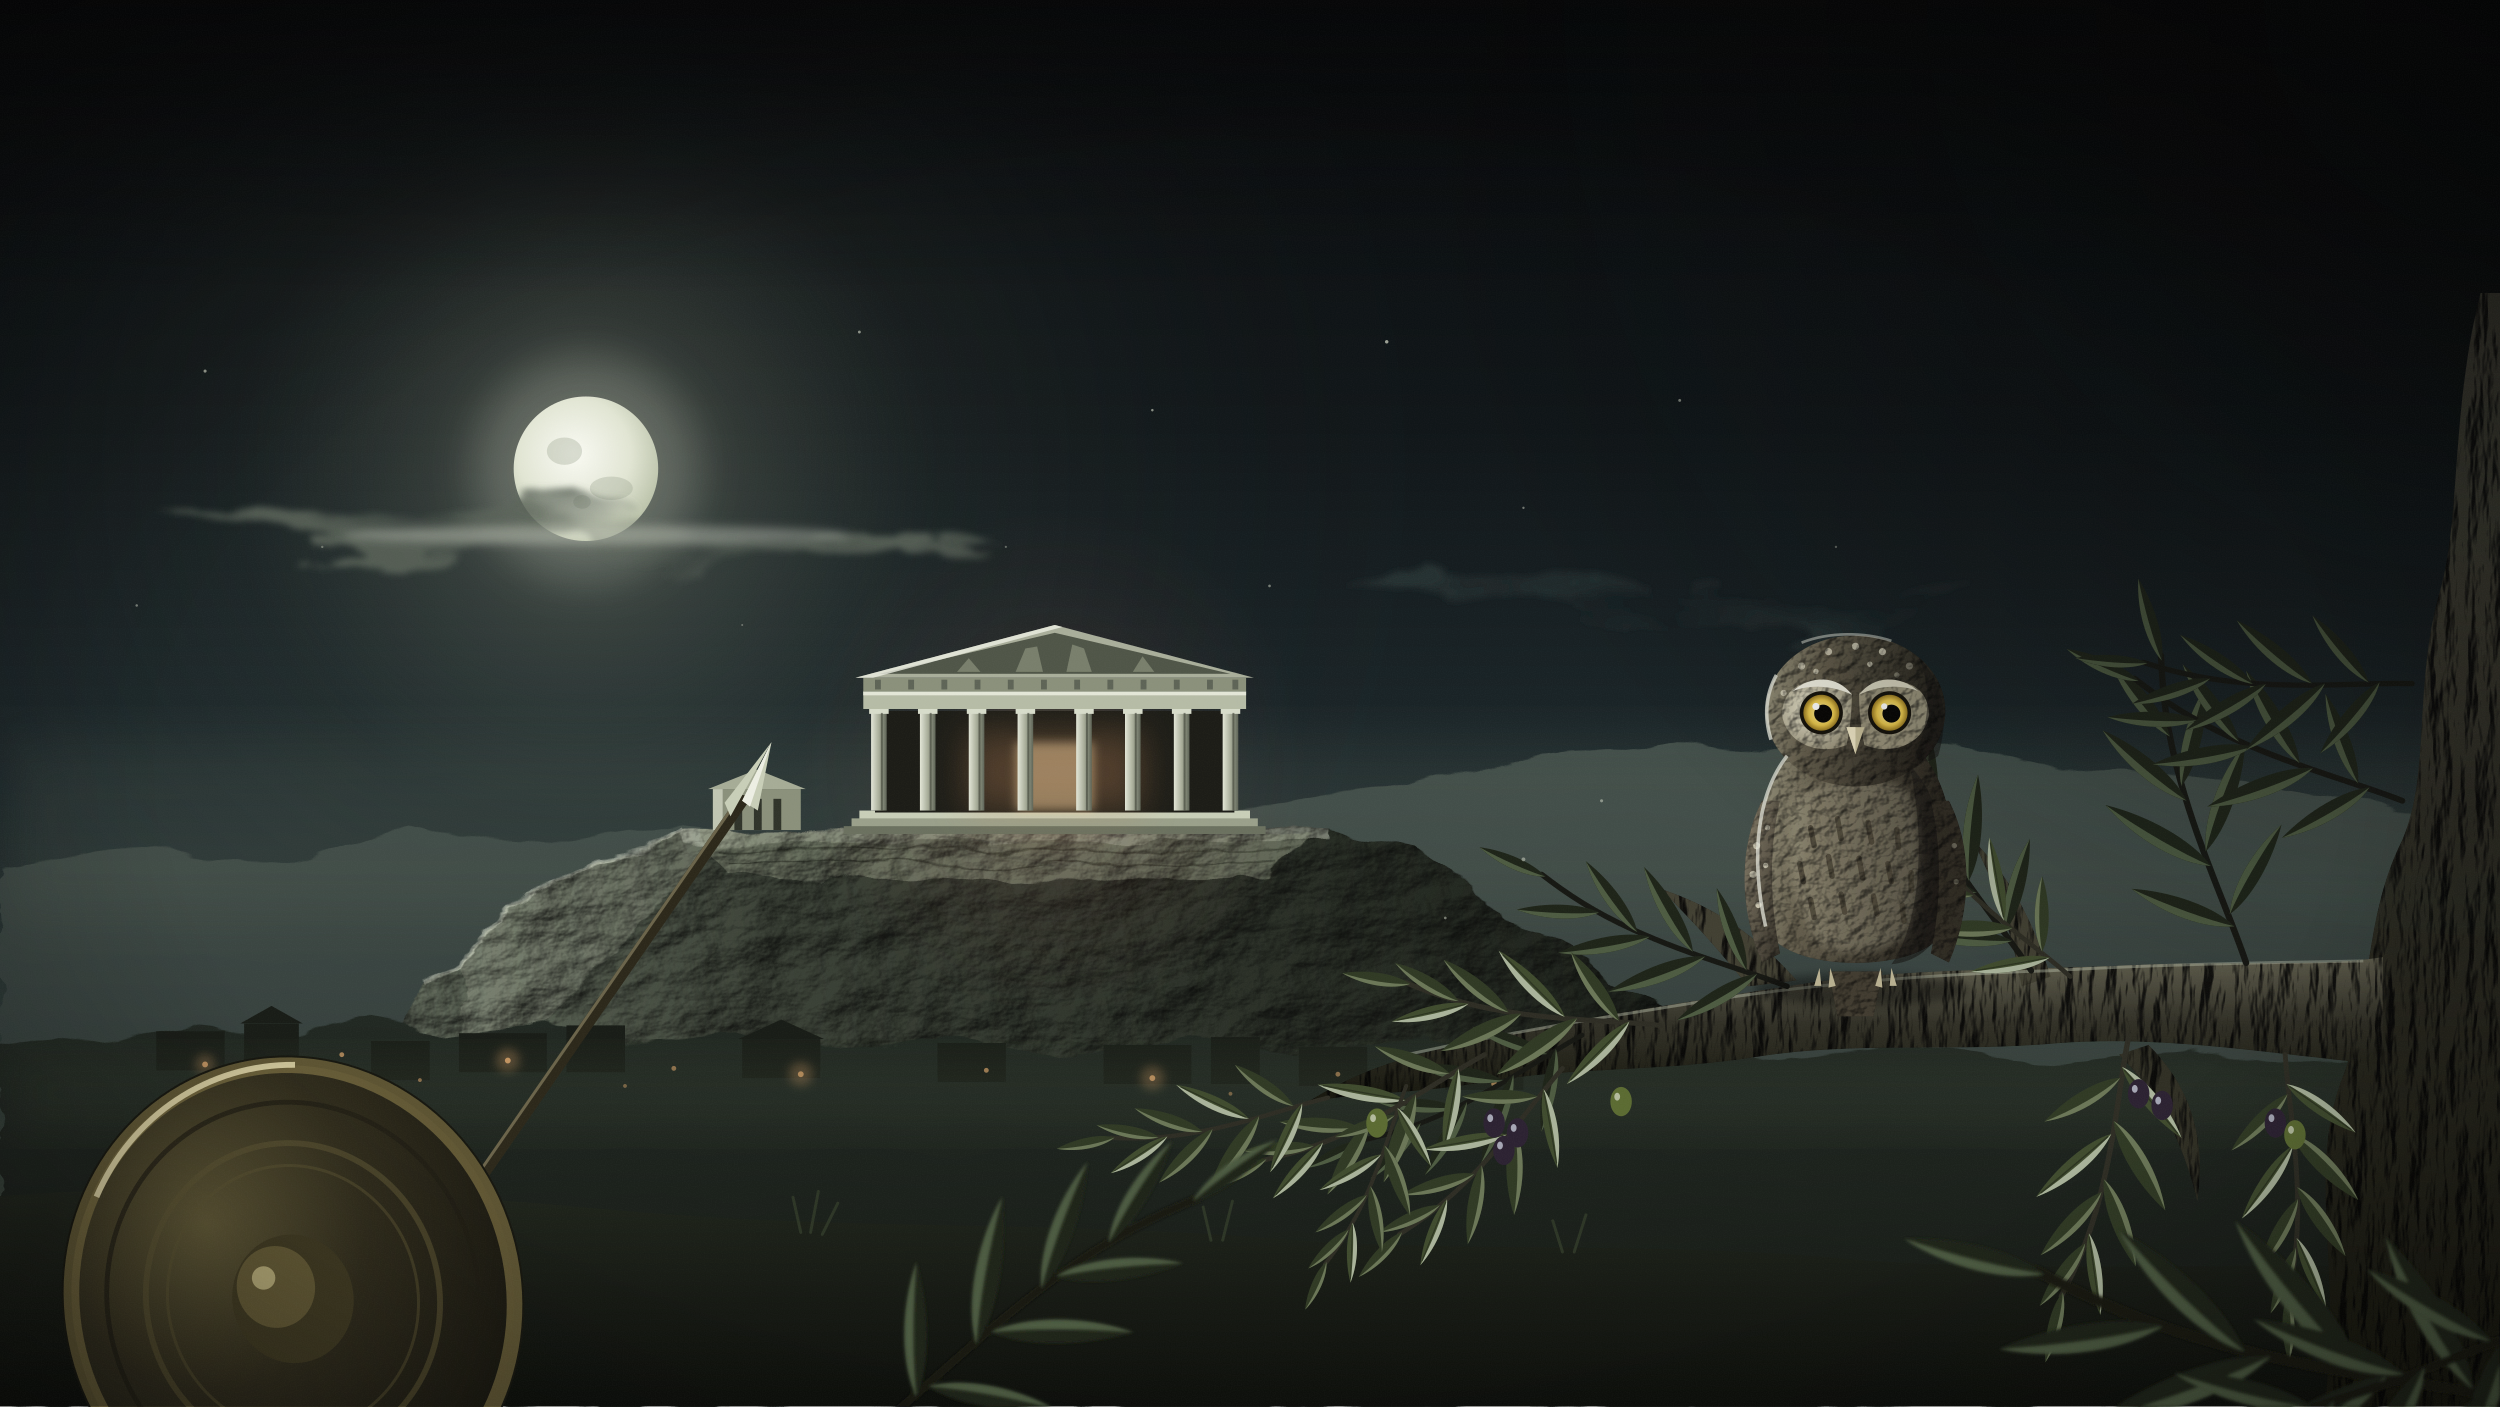
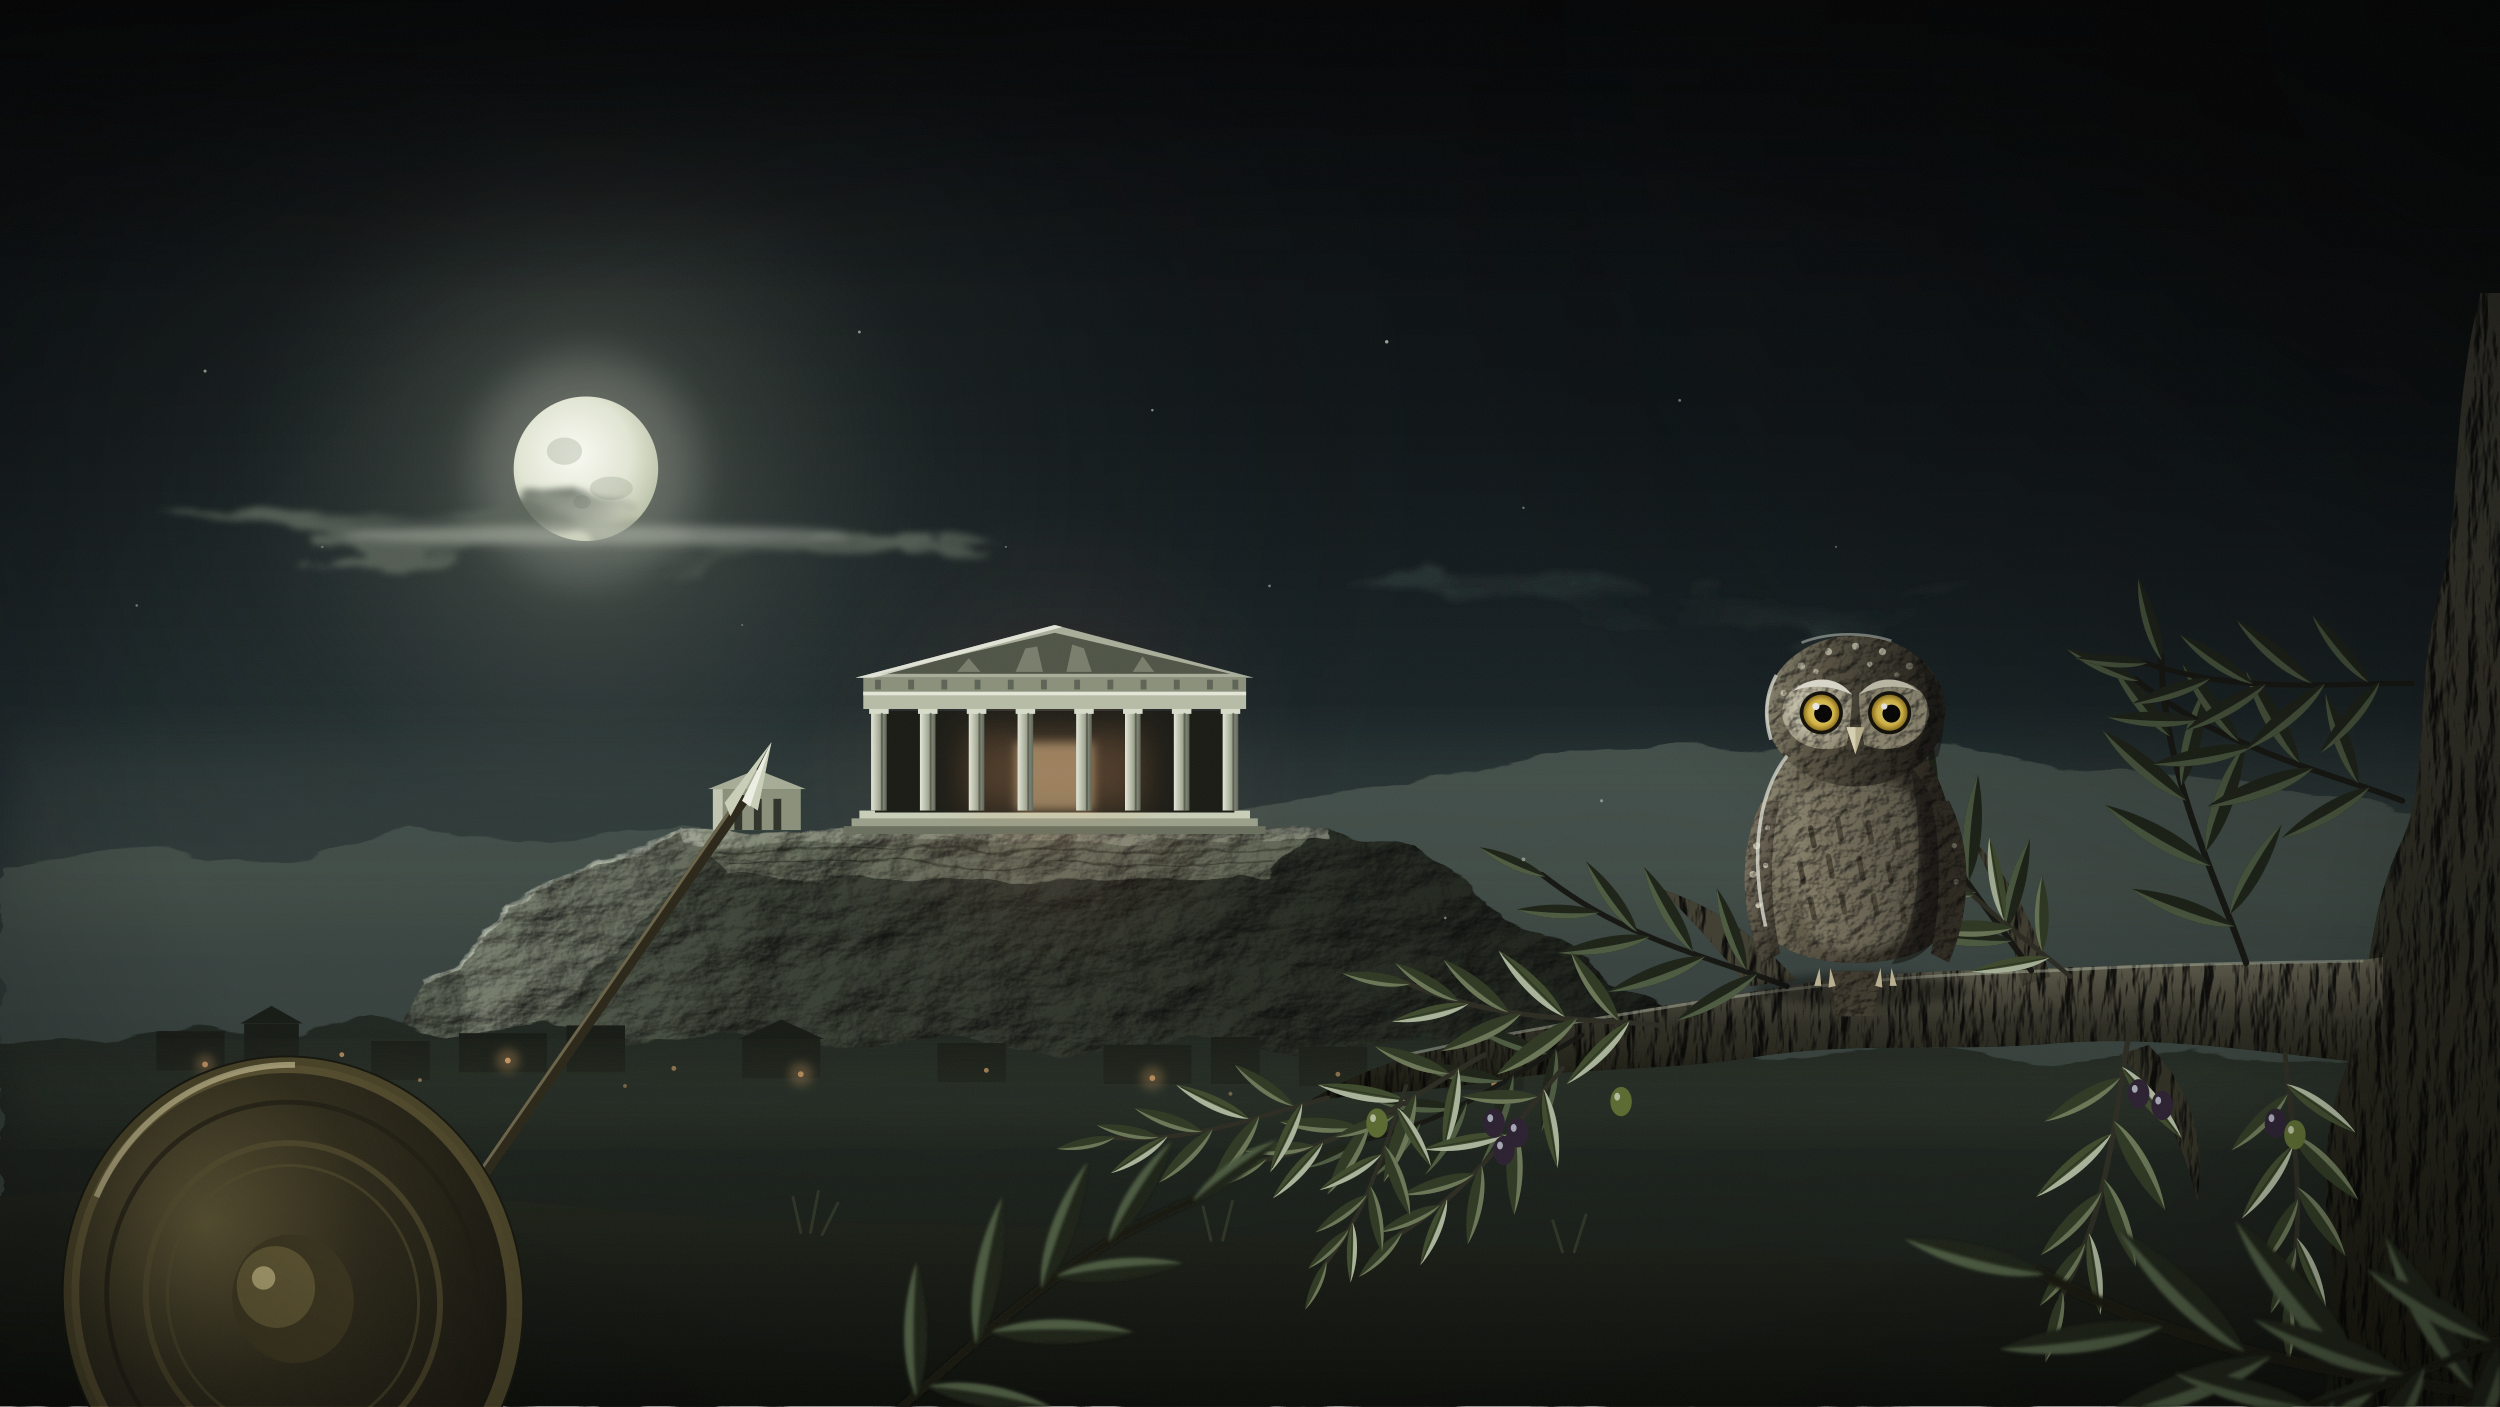
<svg xmlns="http://www.w3.org/2000/svg" xmlns:xlink="http://www.w3.org/1999/xlink" width="2560" height="1440" viewBox="0 0 2560 1440">
  <defs>
    <linearGradient id="sky" x1="0" y1="0" x2="0" y2="1">
      <stop offset="0" stop-color="#06080a" />
      <stop offset="0.3" stop-color="#0d1316" />
      <stop offset="0.55" stop-color="#1a2528" />
      <stop offset="0.75" stop-color="#2e3a36" />
      <stop offset="1" stop-color="#3c4536" />
    </linearGradient>
    <radialGradient id="moonHalo" cx="600" cy="480" r="900" gradientUnits="userSpaceOnUse">
      <stop offset="0" stop-color="#d8ddcb" stop-opacity="0.45" />
      <stop offset="0.12" stop-color="#b9c4a8" stop-opacity="0.24" />
      <stop offset="0.4" stop-color="#6a7a68" stop-opacity="0.1" />
      <stop offset="1" stop-color="#1a2224" stop-opacity="0" />
    </radialGradient>
    <radialGradient id="moon" cx="0.42" cy="0.4" r="0.65">
      <stop offset="0" stop-color="#fbfcf4" />
      <stop offset="0.6" stop-color="#e2e6d4" />
      <stop offset="1" stop-color="#b8c0a6" />
    </radialGradient>
    <linearGradient id="far" x1="0" y1="0" x2="0" y2="1">
      <stop offset="0" stop-color="#3e4a46" />
      <stop offset="1" stop-color="#2a3330" />
    </linearGradient>
    <linearGradient id="hill" x1="0" y1="0" x2="1" y2="0">
      <stop offset="0" stop-color="#5a6254" />
      <stop offset="0.3" stop-color="#343a30" />
      <stop offset="1" stop-color="#161a14" />
    </linearGradient>
    <linearGradient id="city" x1="0" y1="0" x2="0" y2="1">
      <stop offset="0" stop-color="#1f2620" />
      <stop offset="1" stop-color="#121611" />
    </linearGradient>
    <linearGradient id="marble" x1="0" y1="0" x2="1" y2="0">
      <stop offset="0" stop-color="#e4e7d8" />
      <stop offset="0.5" stop-color="#a9ae9a" />
      <stop offset="1" stop-color="#5d6355" />
    </linearGradient>
    <radialGradient id="templeGlow" cx="1080" cy="780" r="260" gradientUnits="userSpaceOnUse">
      <stop offset="0" stop-color="#f0b070" stop-opacity="0.22" />
      <stop offset="0.4" stop-color="#e2735f" stop-opacity="0.06" />
      <stop offset="1" stop-color="#e2735f" stop-opacity="0" />
    </radialGradient>
    <linearGradient id="ground" x1="0" y1="0" x2="0" y2="1">
      <stop offset="0" stop-color="#1d2219" />
      <stop offset="1" stop-color="#0a0c08" />
    </linearGradient>
    <linearGradient id="bark" x1="0" y1="0" x2="0" y2="1">
      <stop offset="0" stop-color="#5a5848" />
      <stop offset="0.45" stop-color="#2c2b22" />
      <stop offset="1" stop-color="#121209" />
    </linearGradient>
    <linearGradient id="owlBody" x1="0" y1="0" x2="1" y2="0.2">
      <stop offset="0" stop-color="#8e8a74" />
      <stop offset="0.35" stop-color="#5a5444" />
      <stop offset="1" stop-color="#1e1b15" />
    </linearGradient>
    <linearGradient id="owlWing" x1="0" y1="0" x2="1" y2="1">
      <stop offset="0" stop-color="#7a7260" />
      <stop offset="1" stop-color="#2e2a22" />
    </linearGradient>
    <radialGradient id="disc" cx="0.4" cy="0.4" r="0.7">
      <stop offset="0" stop-color="#d6d2bc" />
      <stop offset="1" stop-color="#8a846e" />
    </radialGradient>
    <radialGradient id="iris" cx="0.5" cy="0.5" r="0.5">
      <stop offset="0" stop-color="#fff2a8" />
      <stop offset="0.7" stop-color="#e8c64a" />
      <stop offset="1" stop-color="#9a7a20" />
    </radialGradient>
    <radialGradient id="shield" cx="0.35" cy="0.3" r="0.8">
      <stop offset="0" stop-color="#5e5634" />
      <stop offset="0.45" stop-color="#2e2a1a" />
      <stop offset="1" stop-color="#12110a" />
    </radialGradient>
    <linearGradient id="topShade" x1="0" y1="0" x2="0" y2="1">
      <stop offset="0" stop-color="#040506" stop-opacity="0.9" />
      <stop offset="0.5" stop-color="#040506" stop-opacity="0.35" />
      <stop offset="1" stop-color="#040506" stop-opacity="0" />
    </linearGradient>
    <radialGradient id="cornerShade" cx="2560" cy="0" r="1150" gradientUnits="userSpaceOnUse">
      <stop offset="0" stop-color="#030404" stop-opacity="0.8" />
      <stop offset="0.6" stop-color="#030404" stop-opacity="0.3" />
      <stop offset="1" stop-color="#030404" stop-opacity="0" />
    </radialGradient>
    <radialGradient id="vignette" cx="0.5" cy="0.55" r="0.78">
      <stop offset="0.55" stop-color="#000" stop-opacity="0" />
      <stop offset="1" stop-color="#000" stop-opacity="0.6" />
    </radialGradient>
    <filter id="cloud" x="-15%" y="-30%" width="130%" height="160%">
      <feTurbulence type="fractalNoise" baseFrequency="0.004 0.012" numOctaves="5" seed="14" result="n" />
      <feDisplacementMap in="SourceGraphic" in2="n" scale="120" xChannelSelector="R" yChannelSelector="G" result="d" />
      <feColorMatrix in="n" type="matrix" values="0 0 0 0 0  0 0 0 0 0  0 0 0 0 0  2.6 0 0 0 -0.6" result="m" />
      <feComposite in="d" in2="m" operator="in" result="c" />
      <feGaussianBlur in="c" stdDeviation="3" />
    </filter>
    <filter id="rock" x="-5%" y="-8%" width="110%" height="116%">
      <feTurbulence type="fractalNoise" baseFrequency="0.01 0.03" numOctaves="4" seed="23" result="n" />
      <feDisplacementMap in="SourceGraphic" in2="n" scale="22" xChannelSelector="R" yChannelSelector="G" />
    </filter>
    <filter id="reliefRock" x="-5%" y="-10%" width="110%" height="120%" color-interpolation-filters="sRGB">
      <feTurbulence type="fractalNoise" baseFrequency="0.012 0.02" numOctaves="6" seed="41" result="h" />
      <feDiffuseLighting in="h" surfaceScale="10" diffuseConstant="1" lighting-color="#fff" result="l">
        <feDistantLight azimuth="215" elevation="35" />
      </feDiffuseLighting>
      <feComponentTransfer in="l" result="lt">
        <feFuncR type="linear" slope="0.9" intercept="0.3" />
        <feFuncG type="linear" slope="0.9" intercept="0.3" />
        <feFuncB type="linear" slope="0.9" intercept="0.3" />
      </feComponentTransfer>
      <feComposite in="lt" in2="SourceGraphic" operator="arithmetic" k1="1.1" k2="0" k3="0" k4="0" />
    </filter>
    <filter id="reliefBark" x="-5%" y="-10%" width="110%" height="120%" color-interpolation-filters="sRGB">
      <feTurbulence type="fractalNoise" baseFrequency="0.05 0.012" numOctaves="4" seed="8" result="h" />
      <feDiffuseLighting in="h" surfaceScale="10" diffuseConstant="1" lighting-color="#fff" result="l">
        <feDistantLight azimuth="215" elevation="40" />
      </feDiffuseLighting>
      <feComponentTransfer in="l" result="lt">
        <feFuncR type="linear" slope="1.2" intercept="0.15" />
        <feFuncG type="linear" slope="1.2" intercept="0.15" />
        <feFuncB type="linear" slope="1.2" intercept="0.15" />
      </feComponentTransfer>
      <feComposite in="lt" in2="SourceGraphic" operator="arithmetic" k1="1.1" k2="0" k3="0" k4="0" />
    </filter>
    <filter id="feather" x="-5%" y="-5%" width="110%" height="110%" color-interpolation-filters="sRGB">
      <feTurbulence type="fractalNoise" baseFrequency="0.07 0.09" numOctaves="3" seed="5" result="h" />
      <feDiffuseLighting in="h" surfaceScale="4" diffuseConstant="1" lighting-color="#fff" result="l">
        <feDistantLight azimuth="215" elevation="45" />
      </feDiffuseLighting>
      <feComponentTransfer in="l" result="lt">
        <feFuncR type="linear" slope="0.8" intercept="0.35" />
        <feFuncG type="linear" slope="0.8" intercept="0.35" />
        <feFuncB type="linear" slope="0.8" intercept="0.35" />
      </feComponentTransfer>
      <feComposite in="lt" in2="SourceGraphic" operator="arithmetic" k1="1.1" k2="0" k3="0" k4="0" />
    </filter>
    <filter id="glow" x="-50%" y="-50%" width="200%" height="200%">
      <feGaussianBlur stdDeviation="18" />
    </filter>
    <filter id="glowS" x="-50%" y="-50%" width="200%" height="200%">
      <feGaussianBlur stdDeviation="5" />
    </filter>
    <filter id="haze" x="-20%" y="-20%" width="140%" height="140%">
      <feGaussianBlur stdDeviation="28" />
    </filter>
    <filter id="soft" x="-20%" y="-20%" width="140%" height="140%">
      <feGaussianBlur stdDeviation="2" />
    </filter>
    <filter id="grain" x="0" y="0" width="100%" height="100%">
      <feTurbulence type="fractalNoise" baseFrequency="0.8" numOctaves="1" seed="2" />
      <feColorMatrix type="matrix" values="0 0 0 0 0.5  0 0 0 0 0.5  0 0 0 0 0.5  0 0 0 0.05 0" />
    </filter>
    <g id="leaf">
      <path d="M0 0 C22 -11 62 -12 96 0 C62 10 22 10 0 0 Z" fill="#3e4a2c" />
      <path d="M0 0 C22 -11 62 -12 96 0 C62 -3 24 -3 0 0 Z" fill="#a9b39a" />
      <path d="M4 0 L90 0" stroke="#1c2214" stroke-width="1.5" opacity="0.6" />
    </g>
    <g id="leafMid">
      <path d="M0 0 C22 -12 62 -13 96 0 C62 11 22 11 0 0 Z" fill="#2e3822" />
      <path d="M0 0 C22 -12 62 -13 96 0 C62 -5 24 -5 0 0 Z" fill="#6a7656" />
    </g>
    <g id="leafDark">
      <path d="M0 0 C22 -11 62 -12 96 0 C62 10 22 10 0 0 Z" fill="#1c2216" />
      <path d="M0 0 C22 -11 62 -12 96 0 C62 -3 24 -3 0 0 Z" fill="#4c5a40" />
    </g>
    <g id="olive">
      <ellipse cx="0" cy="0" rx="11" ry="15" fill="#2a2030" />
      <ellipse cx="-4" cy="-5" rx="3" ry="4" fill="#c4c8d4" opacity="0.8" />
    </g>
    <g id="oliveG">
      <ellipse cx="0" cy="0" rx="11" ry="15" fill="#5a6a30" />
      <ellipse cx="-4" cy="-5" rx="3" ry="4" fill="#d8ddcb" opacity="0.7" />
    </g>
    <g id="spray">
      <path d="M0 0 C40 -6 90 -20 150 -26 C190 -30 220 -28 250 -24" fill="none" stroke="#2c2b22" stroke-width="5" stroke-linecap="round" />
      <use xlink:href="#leaf" transform="translate(30 -4) rotate(-60) scale(0.9)" />
      <use xlink:href="#leafMid" transform="translate(40 -6) rotate(40) scale(0.85)" />
      <use xlink:href="#leafMid" transform="translate(80 -14) rotate(-50)" />
      <use xlink:href="#leaf" transform="translate(92 -16) rotate(30) scale(0.95)" />
      <use xlink:href="#leafMid" transform="translate(134 -24) rotate(-40) scale(0.9)" />
      <use xlink:href="#leafMid" transform="translate(146 -26) rotate(24) scale(0.85)" />
      <use xlink:href="#leaf" transform="translate(186 -28) rotate(-28) scale(0.8)" />
      <use xlink:href="#leafMid" transform="translate(196 -28) rotate(16) scale(0.75)" />
      <use xlink:href="#leafMid" transform="translate(246 -24) rotate(-6) scale(0.7)" />
    </g>
    <g id="sprayDark">
      <path d="M0 0 C40 -6 90 -20 150 -26 C190 -30 220 -28 250 -24" fill="none" stroke="#141510" stroke-width="5" stroke-linecap="round" />
      <use xlink:href="#leafDark" transform="translate(30 -4) rotate(-60) scale(0.9)" />
      <use xlink:href="#leafDark" transform="translate(40 -6) rotate(40) scale(0.85)" />
      <use xlink:href="#leafDark" transform="translate(80 -14) rotate(-50)" />
      <use xlink:href="#leafDark" transform="translate(92 -16) rotate(30) scale(0.95)" />
      <use xlink:href="#leafDark" transform="translate(134 -24) rotate(-40) scale(0.9)" />
      <use xlink:href="#leafDark" transform="translate(146 -26) rotate(24) scale(0.85)" />
      <use xlink:href="#leafDark" transform="translate(186 -28) rotate(-28) scale(0.8)" />
      <use xlink:href="#leafDark" transform="translate(246 -24) rotate(-6) scale(0.7)" />
    </g>
    <g id="column">
      <rect x="0" y="0" width="16" height="100" fill="url(#marble)" />
      <rect x="-2" y="-5" width="20" height="6" fill="#d8ddcb" />
    </g>
  </defs>
  <rect width="2560" height="1440" fill="url(#sky)" />
  <rect width="2560" height="1440" fill="url(#moonHalo)" />
  <g fill="#d8ddcb">
    <circle cx="210" cy="380" r="1.6" opacity="0.7" />
    <circle cx="330" cy="560" r="1.2" opacity="0.5" />
    <circle cx="880" cy="340" r="1.5" opacity="0.6" />
    <circle cx="1180" cy="420" r="1.3" opacity="0.6" />
    <circle cx="1420" cy="350" r="1.8" opacity="0.7" />
    <circle cx="1560" cy="520" r="1.2" opacity="0.5" />
    <circle cx="1720" cy="410" r="1.5" opacity="0.55" />
    <circle cx="1030" cy="560" r="1.1" opacity="0.4" />
    <circle cx="1300" cy="600" r="1.4" opacity="0.5" />
    <circle cx="140" cy="620" r="1.3" opacity="0.5" />
    <circle cx="1880" cy="560" r="1.2" opacity="0.4" />
    <circle cx="760" cy="640" r="1" opacity="0.4" />
  </g>
  <circle cx="600" cy="480" r="120" fill="#d8ddcb" opacity="0.18" filter="url(#glow)" />
  <circle cx="600" cy="480" r="74" fill="url(#moon)" />
  <g fill="#9aa290" opacity="0.35">
    <ellipse cx="578" cy="462" rx="18" ry="14" />
    <ellipse cx="626" cy="500" rx="22" ry="12" />
    <ellipse cx="596" cy="514" rx="9" ry="7" />
  </g>
  <g filter="url(#cloud)" opacity="0.85">
    <path d="M180 540 C320 515 480 520 640 535 C780 545 900 540 1020 555 C900 575 760 570 620 572 C470 574 320 565 180 540 Z" fill="#5a6458" />
    <path d="M1380 600 C1500 585 1640 590 1780 600 C1880 608 1960 615 2020 625 C1900 640 1760 632 1620 630 C1520 628 1440 618 1380 600 Z" fill="#283230" />
  </g>
  <ellipse cx="610" cy="548" rx="260" ry="10" fill="#e4e7d8" opacity="0.35" filter="url(#glowS)" />
  <g filter="url(#rock)">
    <path d="M-60 900 L120 870 L300 880 L420 850 L560 865 L700 845 L820 860 L980 850 L1180 838 L1340 820 L1460 800       L1600 770 L1720 760 L1860 775 L2000 760 L2140 790 L2300 800 L2460 830 L2620 840 L2620 1440 L-60 1440 Z" fill="url(#far)" />
  </g>
  <rect x="-60" y="760" width="2700" height="180" fill="#5a6658" opacity="0.18" filter="url(#haze)" />
  <g filter="url(#reliefRock)">
    <g filter="url(#rock)">
      <path d="M380 1100 L430 1010 L470 990 L520 930 L560 905 L610 880 L660 872 L700 850 L1360 846 L1400 862 L1450 870         L1500 900 L1540 940 L1600 960 L1660 1010 L1720 1040 L1760 1100 Z" fill="url(#hill)" />
      <path d="M470 990 L520 930 L560 905 L610 880 L660 872 L700 850 L760 850 L700 900 L650 960 L600 1000 L540 1060 L480 1080 Z" fill="#c9cfb8" opacity="0.22" />
      <path d="M700 850 L1360 846 L1360 860 L700 864 Z" fill="#d8ddcb" opacity="0.4" />
      <path d="M430 1010 L470 990 L520 930 L560 905 L610 880 L660 872 L700 850" fill="none" stroke="#d8ddcb" stroke-width="4" opacity="0.5" />
      <path d="M720 850 L740 900 L1300 900 L1340 852 Z" fill="#7a806c" opacity="0.6" />
      <g stroke="#262a20" stroke-width="2" opacity="0.6">
        <path d="M740 870 L1320 870 M745 885 L1310 885" />
      </g>
    </g>
  </g>
  <g>
    <rect x="730" y="808" width="90" height="42" fill="#8a907a" />
    <rect x="730" y="808" width="10" height="42" fill="#d8ddcb" opacity="0.7" />
    <path d="M725 808 L775 788 L825 808 Z" fill="#a6ac96" />
    <g fill="#2e3228">
      <rect x="752" y="818" width="8" height="32" />
      <rect x="772" y="818" width="8" height="32" />
      <rect x="792" y="818" width="8" height="32" />
    </g>
  </g>
  <rect width="2560" height="1440" fill="url(#templeGlow)" />
  <g>
    <rect x="880" y="830" width="400" height="10" fill="#c9cfb8" />
    <rect x="872" y="838" width="416" height="10" fill="#9aa08a" />
    <rect x="864" y="846" width="432" height="8" fill="#6a705e" />
    <rect x="896" y="728" width="368" height="104" fill="#1a1a14" />
    <rect x="990" y="750" width="180" height="80" fill="#c8885a" opacity="0.3" filter="url(#glow)" />
    <rect x="1040" y="760" width="80" height="70" fill="#ffd8a0" opacity="0.45" filter="url(#glowS)" />
    <use xlink:href="#column" x="892" y="730" />
    <use xlink:href="#column" x="942" y="730" />
    <use xlink:href="#column" x="992" y="730" />
    <use xlink:href="#column" x="1042" y="730" />
    <use xlink:href="#column" x="1102" y="730" />
    <use xlink:href="#column" x="1152" y="730" />
    <use xlink:href="#column" x="1202" y="730" />
    <use xlink:href="#column" x="1252" y="730" />
    <g fill="#3a3e32" opacity="0.6">
      <rect x="902" y="730" width="2" height="100" />
      <rect x="952" y="730" width="2" height="100" />
      <rect x="1002" y="730" width="2" height="100" />
      <rect x="1052" y="730" width="2" height="100" />
      <rect x="1112" y="730" width="2" height="100" />
      <rect x="1162" y="730" width="2" height="100" />
      <rect x="1212" y="730" width="2" height="100" />
      <rect x="1262" y="730" width="2" height="100" />
    </g>
    <rect x="884" y="708" width="392" height="18" fill="#b6bca6" />
    <rect x="884" y="708" width="392" height="4" fill="#e4e7d8" />
    <rect x="884" y="694" width="392" height="14" fill="#8a907a" />
    <g fill="#5d6355">
      <rect x="896" y="696" width="6" height="10" />
      <rect x="930" y="696" width="6" height="10" />
      <rect x="964" y="696" width="6" height="10" />
      <rect x="998" y="696" width="6" height="10" />
      <rect x="1032" y="696" width="6" height="10" />
      <rect x="1066" y="696" width="6" height="10" />
      <rect x="1100" y="696" width="6" height="10" />
      <rect x="1134" y="696" width="6" height="10" />
      <rect x="1168" y="696" width="6" height="10" />
      <rect x="1202" y="696" width="6" height="10" />
      <rect x="1236" y="696" width="6" height="10" />
      <rect x="1262" y="696" width="6" height="10" />
    </g>
    <path d="M876 694 L1080 640 L1284 694 Z" fill="#a9ae9a" />
    <path d="M900 690 L1080 648 L1260 690 Z" fill="#4e5446" />
    <path d="M876 694 L1080 640 L1088 642 L894 694 Z" fill="#eef0e4" opacity="0.8" />
    <g fill="#8a907a" opacity="0.7">
      <path d="M1040 688 L1050 664 L1062 662 L1068 688 Z" />
      <path d="M1092 688 L1098 660 L1110 664 L1118 688 Z" />
      <path d="M980 688 L992 674 L1004 688 Z" />
      <path d="M1160 688 L1170 672 L1182 688 Z" />
    </g>
  </g>
  <g filter="url(#rock)">
    <path d="M-60 1080 L60 1060 L120 1070 L200 1050 L300 1062 L380 1040 L460 1058 L560 1046 L640 1066 L760 1058 L860 1074       L980 1062 L1100 1078 L1220 1064 L1340 1080 L1460 1066 L1580 1084 L1700 1070 L1820 1086 L1960 1072 L2100 1090 L2240 1076       L2380 1092 L2620 1080 L2620 1440 L-60 1440 Z" fill="url(#city)" />
  </g>
  <g fill="#161a14">
    <rect x="160" y="1056" width="70" height="40" />
    <rect x="250" y="1048" width="56" height="48" />
    <path d="M246 1048 L278 1030 L310 1048 Z" />
    <rect x="470" y="1058" width="90" height="40" />
    <rect x="580" y="1050" width="60" height="48" />
    <rect x="760" y="1064" width="80" height="40" />
    <path d="M756 1064 L800 1044 L844 1064 Z" />
    <rect x="960" y="1068" width="70" height="40" />
    <rect x="1130" y="1070" width="90" height="40" />
    <rect x="1240" y="1062" width="50" height="48" />
    <rect x="1330" y="1072" width="70" height="40" />
    <rect x="1480" y="1076" width="80" height="40" />
    <rect x="380" y="1066" width="60" height="40" />
  </g>
  <g fill="#f0b070">
    <circle cx="210" cy="1090" r="3" opacity="0.8" />
    <circle cx="350" cy="1080" r="2.5" opacity="0.7" />
    <circle cx="520" cy="1086" r="3" opacity="0.85" />
    <circle cx="690" cy="1094" r="2.5" opacity="0.6" />
    <circle cx="820" cy="1100" r="3" opacity="0.75" />
    <circle cx="1010" cy="1096" r="2.5" opacity="0.7" />
    <circle cx="1180" cy="1104" r="3" opacity="0.8" />
    <circle cx="1370" cy="1100" r="2.5" opacity="0.6" />
    <circle cx="1530" cy="1110" r="3" opacity="0.7" />
    <circle cx="1260" cy="1120" r="2" opacity="0.5" />
    <circle cx="640" cy="1112" r="2" opacity="0.5" />
    <circle cx="430" cy="1106" r="2" opacity="0.6" />
  </g>
  <g fill="#f0b070" opacity="0.3" filter="url(#glowS)">
    <circle cx="520" cy="1086" r="12" />
    <circle cx="820" cy="1100" r="12" />
    <circle cx="1180" cy="1104" r="12" />
    <circle cx="210" cy="1090" r="10" />
  </g>
  <rect x="-60" y="1080" width="2700" height="80" fill="#3a4434" opacity="0.25" filter="url(#haze)" />
  <path d="M-60 1440 L-60 1230 C200 1205 420 1220 640 1240 C860 1260 1080 1250 1300 1268 C1500 1284 1700 1270 1900 1290     C2100 1305 2300 1290 2620 1300 L2620 1440 Z" fill="url(#ground)" />
  <g stroke="#2e3626" stroke-width="3" fill="none" stroke-linecap="round" opacity="0.9">
    <path d="M820 1262 L812 1226 M830 1262 L838 1220 M842 1264 L858 1232 M1240 1270 L1232 1236 M1252 1270 L1262 1230       M1600 1282 L1590 1250 M1612 1282 L1624 1244 M180 1222 L170 1190 M192 1222 L204 1186" />
  </g>
  <g>
    <path d="M330 1440 L760 820" stroke="#2a2618" stroke-width="12" stroke-linecap="round" />
    <path d="M330 1440 L760 820" stroke="#a9a07a" stroke-width="3" opacity="0.5" transform="translate(-4 -2)" />
    <path d="M760 820 L790 760 L776 830 Z M748 836 L790 760 L742 822 Z" fill="#c9cfb8" />
    <path d="M760 820 L790 760 L768 826 Z" fill="#eef0e4" />
  </g>
  <g transform="translate(300 1330) rotate(-14)">
    <ellipse cx="0" cy="0" rx="236" ry="250" fill="#14140c" />
    <ellipse cx="0" cy="0" rx="226" ry="240" fill="url(#shield)" />
-     <ellipse cx="0" cy="0" rx="226" ry="240" fill="none" stroke="#8a7c48" stroke-width="16" opacity="0.6" />
-     <path d="M-170 -150 A226 240 0 0 1 60 -232" fill="none" stroke="#efe6b8" stroke-width="6" opacity="0.75" />
+     <ellipse cx="0" cy="0" rx="226" ry="240" fill="none" stroke="#8a7c48" stroke-width="16" opacity="0.42" />
+     <path d="M-170 -150 A226 240 0 0 1 60 -232" fill="none" stroke="#efe6b8" stroke-width="6" opacity="0.5" />
    <ellipse cx="0" cy="0" rx="190" ry="202" fill="none" stroke="#1c1a10" stroke-width="5" opacity="0.7" />
    <ellipse cx="0" cy="0" rx="150" ry="160" fill="none" stroke="#5a5230" stroke-width="6" opacity="0.6" />
    <ellipse cx="0" cy="0" rx="128" ry="137" fill="none" stroke="#5a5230" stroke-width="3" opacity="0.5" />
    <ellipse cx="0" cy="0" rx="62" ry="66" fill="#3e3820" />
    <ellipse cx="-14" cy="-16" rx="40" ry="42" fill="#7a6e40" opacity="0.6" />
    <ellipse cx="-24" cy="-28" rx="12" ry="12" fill="#e8dca0" opacity="0.6" />
  </g>
  <g filter="url(#reliefBark)">
    <path d="M2380 1440 C2400 1300 2360 1200 2400 1100 C2430 1020 2420 940 2460 860 C2490 790 2470 700 2500 600 C2520 520       2510 420 2540 300 L2640 300 L2640 1440 Z" fill="url(#bark)" />
    <path d="M2440 1090 C2330 1080 2220 1060 2110 1068 C2000 1078 1900 1066 1800 1082 C1700 1098 1610 1092 1520 1108       C1450 1120 1400 1118 1340 1128 C1400 1090 1460 1076 1530 1062 C1630 1040 1730 1026 1830 1010 C1950 990 2070 994 2190 988       C2300 984 2380 990 2440 980 Z" fill="url(#bark)" />
    <path d="M2200 1070 C2240 1110 2260 1160 2250 1230 C2236 1170 2210 1120 2170 1080 Z" fill="#2a291f" />
    <path d="M1840 1004 C1800 960 1760 930 1700 910 C1720 930 1750 960 1790 1010 Z" fill="#3a382c" />
    <path d="M2100 1000 C2080 940 2060 900 2020 860 C2040 900 2060 950 2070 1010 Z" fill="#3a382c" />
  </g>
  <path d="M2420 984 C2300 986 2200 988 2100 994 C1960 998 1840 1010 1740 1026 C1640 1042 1540 1058 1440 1080" fill="none" stroke="#c9cfb8" stroke-width="3" opacity="0.4" />
  <g>
    <use xlink:href="#sprayDark" transform="translate(1830 1010) rotate(-150) scale(1.1)" />
    <use xlink:href="#sprayDark" transform="translate(2080 994) rotate(-115) scale(1.2)" />
    <use xlink:href="#sprayDark" transform="translate(2300 986) rotate(-100) scale(1.3)" />
    <use xlink:href="#sprayDark" transform="translate(2460 820) rotate(-150) scale(1.2)" />
    <use xlink:href="#sprayDark" transform="translate(2470 700) rotate(-170) scale(1.1)" />
    <use xlink:href="#sprayDark" transform="translate(1620 1060) rotate(-200) scale(1.0)" />
    <use xlink:href="#spray" transform="translate(1700 1050) rotate(-165) scale(1.05)" />
    <use xlink:href="#spray" transform="translate(1520 1080) rotate(160) scale(1.0)" />
    <use xlink:href="#spray" transform="translate(1360 1124) rotate(-185) scale(0.9)" />
    <use xlink:href="#spray" transform="translate(1600 1094) rotate(140) scale(0.95)" />
    <use xlink:href="#spray" transform="translate(2180 1060) rotate(110) scale(1.1)" />
    <use xlink:href="#spray" transform="translate(2340 1080) rotate(95) scale(1.0)" />
    <use xlink:href="#spray" transform="translate(2120 1000) rotate(-130) scale(0.95)" />
    <use xlink:href="#spray" transform="translate(1440 1112) rotate(120) scale(0.8)" />
  </g>
  <g>
    <use xlink:href="#olive" transform="translate(1530 1150)" />
    <use xlink:href="#olive" transform="translate(1554 1160)" />
    <use xlink:href="#olive" transform="translate(1540 1178)" />
    <use xlink:href="#oliveG" transform="translate(1660 1128)" />
    <use xlink:href="#olive" transform="translate(2190 1120)" />
    <use xlink:href="#olive" transform="translate(2214 1132)" />
    <use xlink:href="#oliveG" transform="translate(1410 1150)" />
    <use xlink:href="#olive" transform="translate(2330 1150)" />
    <use xlink:href="#oliveG" transform="translate(2350 1162)" />
  </g>
  <g transform="translate(1900 1004) scale(0.92)">
    <ellipse cx="6" cy="10" rx="120" ry="18" fill="#000" opacity="0.4" filter="url(#glowS)" />
    <g filter="url(#feather)">
      <path d="M-30 -10 L-20 40 L20 40 L30 -10 Z" fill="#3a352a" />
      <path d="M-100 -60 C-118 -140 -108 -210 -76 -250 C-44 -280 44 -280 76 -250 C108 -210 118 -140 100 -60 C84 -6 -84 -6 -100 -60 Z" fill="url(#owlBody)" />
      <path d="M-70 -200 C-80 -140 -70 -80 -40 -40 C-10 -26 30 -30 56 -50 C80 -100 76 -170 60 -210 C20 -232 -40 -230 -70 -200 Z" fill="#b4ae94" opacity="0.3" filter="url(#glowS)" />
      <path d="M60 -240 C100 -200 110 -120 96 -60 C84 -30 60 -20 40 -18 C70 -60 80 -150 60 -240 Z" fill="#141210" opacity="0.5" />
      <g stroke="#3a3428" stroke-width="6" stroke-linecap="round" opacity="0.75">
        <path d="M-50 -170 L-46 -150 M-20 -180 L-16 -158 M14 -176 L18 -154 M46 -168 L48 -148           M-62 -130 L-58 -110 M-30 -138 L-26 -116 M4 -136 L8 -114 M36 -130 L40 -110 M62 -120 L62 -100           M-50 -90 L-46 -70 M-16 -96 L-12 -76 M20 -94 L24 -74 M52 -84 L54 -66" />
      </g>
      <path d="M-104 -200 C-130 -150 -130 -80 -104 -20 L-84 -30 C-96 -90 -96 -150 -84 -200 Z" fill="url(#owlWing)" />
      <path d="M104 -200 C130 -150 130 -80 104 -20 L84 -30 C96 -90 96 -150 84 -200 Z" fill="#2a261e" />
      <g fill="#d6d2bc" opacity="0.75">
        <circle cx="-110" cy="-150" r="4" />
        <circle cx="-114" cy="-118" r="4" />
        <circle cx="-108" cy="-84" r="3.5" />
        <circle cx="-98" cy="-170" r="3" />
        <circle cx="-100" cy="-128" r="3" />
        <circle cx="110" cy="-150" r="3" opacity="0.4" />
        <circle cx="112" cy="-110" r="3" opacity="0.4" />
      </g>
      <ellipse cx="0" cy="-300" rx="100" ry="84" fill="url(#owlBody)" />
      <g fill="#d6d2bc" opacity="0.7">
        <circle cx="-60" cy="-350" r="4" />
        <circle cx="-30" cy="-366" r="4" />
        <circle cx="0" cy="-372" r="4" />
        <circle cx="30" cy="-366" r="4" />
        <circle cx="60" cy="-350" r="4" opacity="0.5" />
        <circle cx="-80" cy="-320" r="3.5" />
        <circle cx="-44" cy="-344" r="3" />
        <circle cx="16" cy="-352" r="3" />
        <circle cx="46" cy="-340" r="3" opacity="0.5" />
      </g>
      <path d="M-82 -296 C-80 -336 -40 -342 -4 -320 C-4 -300 -6 -280 -10 -262 C-40 -250 -76 -262 -82 -296 Z" fill="url(#disc)" />
      <path d="M82 -296 C80 -336 40 -342 4 -320 C4 -300 6 -280 10 -262 C40 -250 76 -262 82 -296 Z" fill="#8a846e" />
      <path d="M70 -360 C100 -330 104 -290 92 -250 C80 -240 70 -244 66 -250 C84 -290 84 -330 70 -360 Z" fill="#141210" opacity="0.5" />
    </g>
    <path d="M-70 -322 C-50 -340 -20 -340 -4 -318 C-24 -328 -50 -330 -70 -322 Z" fill="#f2f0e2" />
    <path d="M70 -322 C50 -340 20 -340 4 -318 C24 -328 50 -330 70 -322 Z" fill="#d6d2bc" />
    <circle cx="-38" cy="-298" r="24" fill="#120f08" />
    <circle cx="38" cy="-298" r="24" fill="#120f08" />
    <circle cx="-38" cy="-298" r="20" fill="url(#iris)" />
    <circle cx="38" cy="-298" r="20" fill="url(#iris)" />
    <circle cx="-36" cy="-297" r="10" fill="#050402" />
    <circle cx="40" cy="-297" r="10" fill="#050402" />
    <circle cx="-44" cy="-305" r="4" fill="#fff" />
    <circle cx="32" cy="-305" r="3.5" fill="#fff" />
    <path d="M-10 -282 L10 -282 L0 -252 Z" fill="#c9c09a" />
    <path d="M-10 -282 L0 -282 L0 -252 Z" fill="#eee6c4" />
    <path d="M-76 -250 C-108 -210 -118 -140 -100 -60" fill="none" stroke="#eef0e4" stroke-width="4" opacity="0.7" />
    <path d="M-88 -340 C-100 -318 -102 -294 -94 -268" fill="none" stroke="#eef0e4" stroke-width="4" opacity="0.75" />
    <path d="M-60 -376 C-30 -388 10 -388 40 -378" fill="none" stroke="#eef0e4" stroke-width="3" opacity="0.5" />
    <g fill="#b8b090">
      <path d="M-40 -14 L-46 6 L-38 6 Z M-28 -14 L-30 8 L-22 6 Z M28 -14 L30 8 L22 6 Z M40 -14 L46 6 L38 6 Z" />
    </g>
  </g>
  <g filter="url(#soft)">
    <use xlink:href="#sprayDark" transform="translate(2620 1440) rotate(-160) scale(2.2)" />
    <use xlink:href="#sprayDark" transform="translate(2620 1350) rotate(-190) scale(1.8)" />
    <use xlink:href="#sprayDark" transform="translate(900 1460) rotate(-30) scale(1.6)" />
  </g>
  <g fill="#d8ddcb" opacity="0.5">
    <circle cx="1560" cy="880" r="2" />
    <circle cx="1640" cy="820" r="1.6" />
    <circle cx="1480" cy="940" r="1.4" />
  </g>
  <rect width="2560" height="300" fill="url(#topShade)" />
  <rect width="2560" height="1440" fill="url(#cornerShade)" />
  <rect width="2560" height="1440" fill="url(#vignette)" />
  <rect width="2560" height="1440" filter="url(#grain)" />
</svg>
